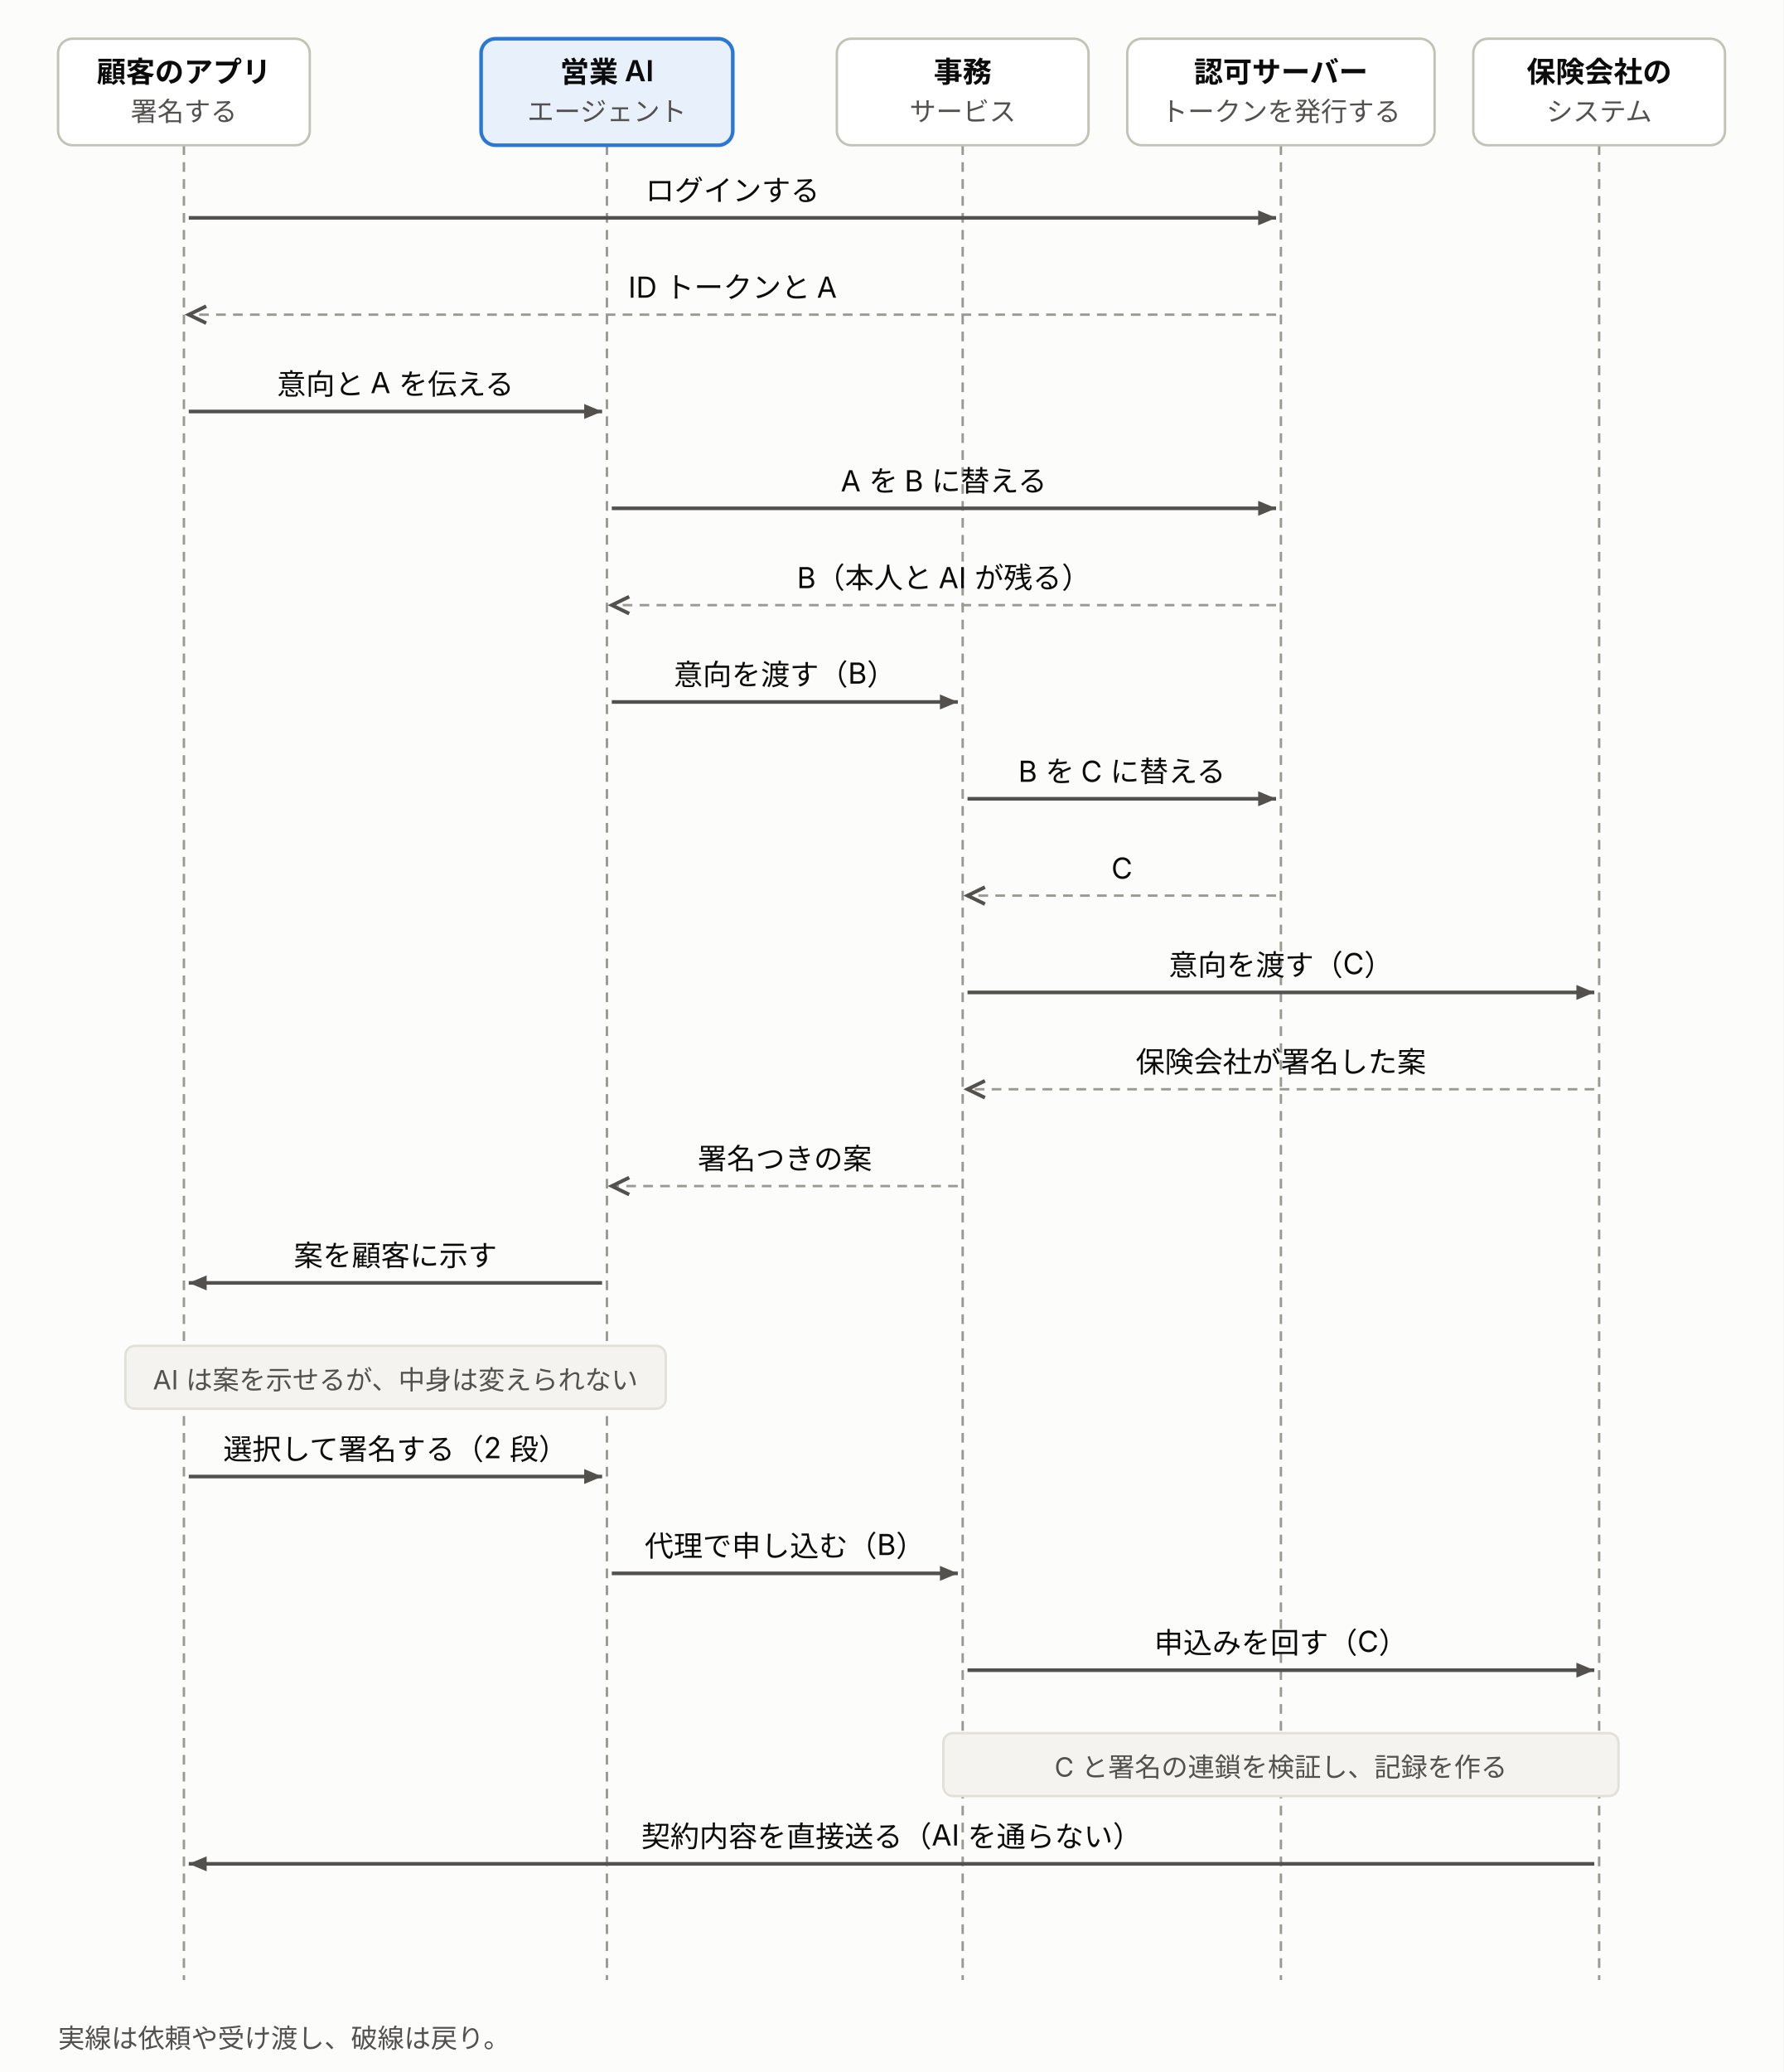
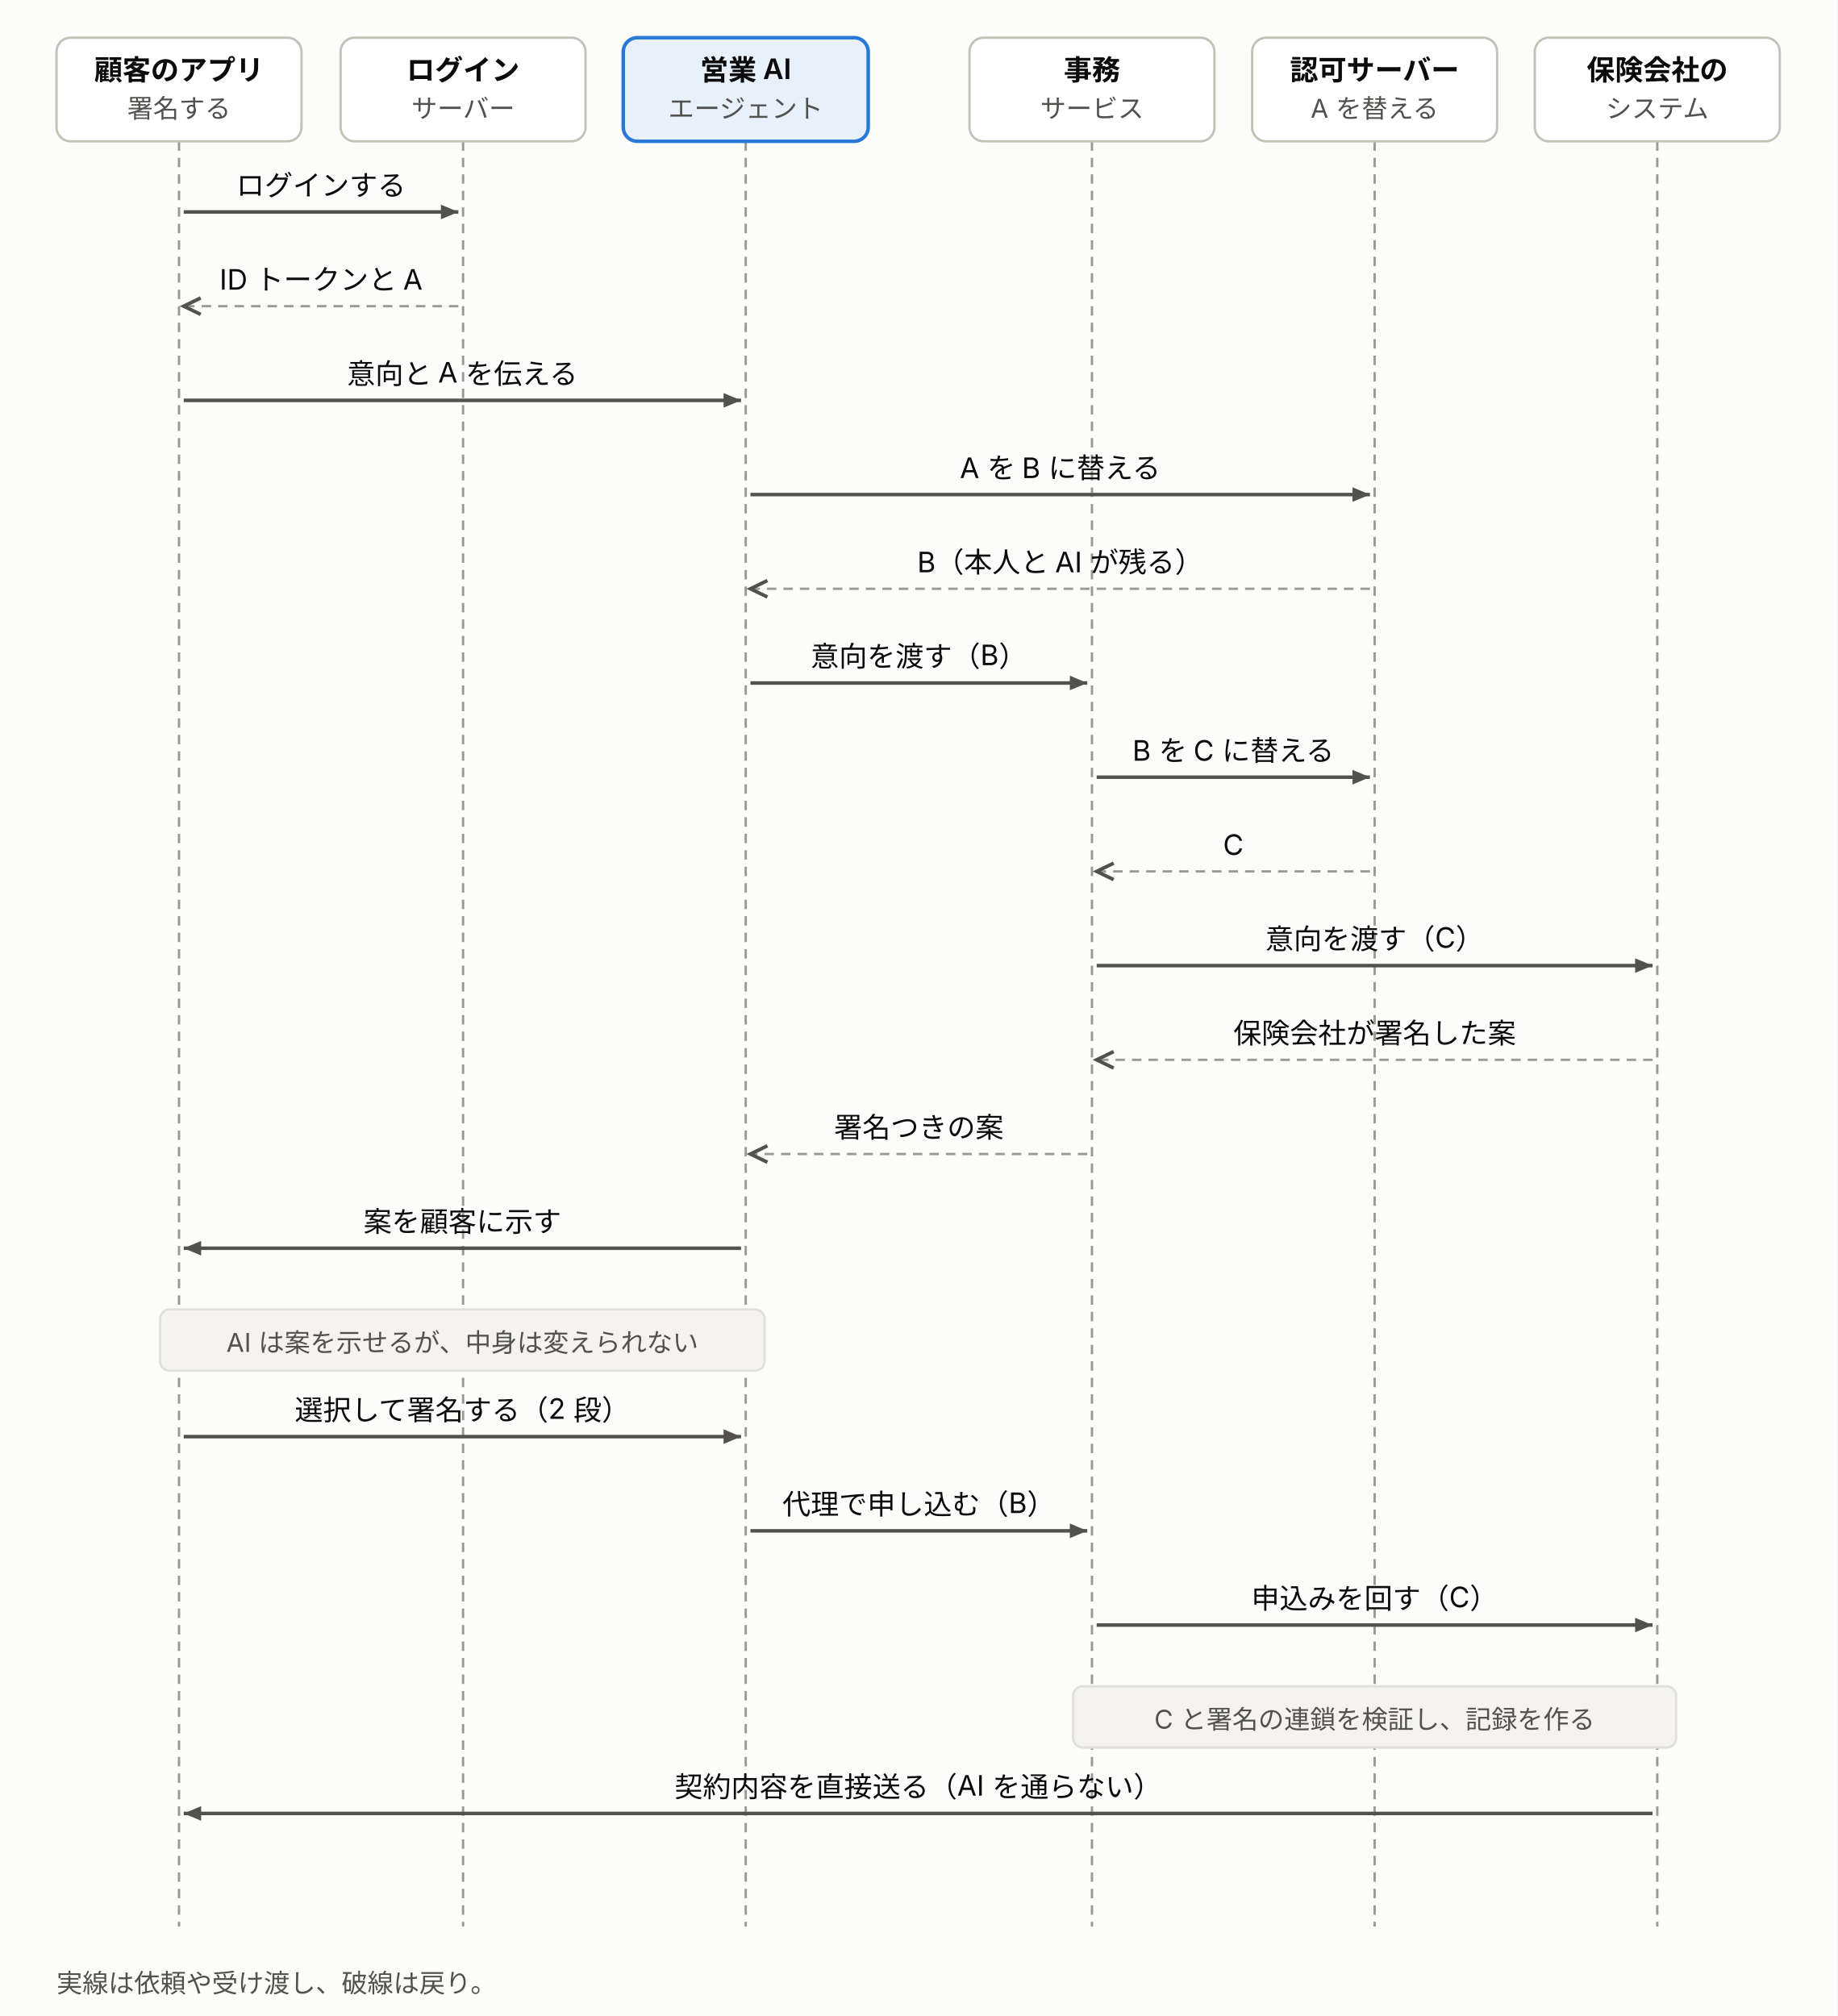
- <svg xmlns="http://www.w3.org/2000/svg" viewBox="0 0 737 856" width="737" height="856" role="img" aria-labelledby="t d">
+ <svg xmlns="http://www.w3.org/2000/svg" viewBox="0 0 780 856" width="780" height="856" role="img" aria-labelledby="t d">
  <style>
  svg { font-family: system-ui, -apple-system, "Hiragino Sans", "Noto Sans JP", sans-serif; }
  .bg { fill: #fcfcfb; } .ink { fill: #0b0b0b; } .ink2 { fill: #52514e; } .ink3 { fill: #898781; } .grid { stroke: #e1e0d9; stroke-width: 1; } .axis { stroke: #c3c2b7; stroke-width: 1; }
  .box { fill: #ffffff; stroke: #c3c2b7; stroke-width: 1; } .grp { fill: #f4f3f0; stroke: #e1e0d9; stroke-width: 1; } .track { fill: #e1e0d9; }
  .k1 { fill: #e8f0fb; stroke: #2a78d6; stroke-width: 1.5; } .k2 { fill: #fdeee7; stroke: #eb6834; stroke-width: 1.5; }
  .kadd { fill: #e6f6ef; stroke: #1baf7a; stroke-width: 1.5; } .krem { fill: #fdeceb; stroke: #e34948; stroke-width: 1.5; stroke-dasharray: 5 3; }
  .line { stroke: #52514e; stroke-width: 1.5; fill: none; } .dash { stroke: #9a9992; stroke-width: 1; stroke-dasharray: 4 3; fill: none; } .dot { stroke: #52514e; stroke-width: 2; stroke-dasharray: 0 5; stroke-linecap: round; fill: none; } .head { fill: #52514e; }
  .ladd { stroke: #1baf7a; stroke-width: 2; fill: none; } .lrem { stroke: #e34948; stroke-width: 1.5; stroke-dasharray: 5 3; fill: none; } .hadd { fill: #1baf7a; } .hrem { fill: #e34948; }
  .l1, .l2, .l3, .lg { stroke-width: 2; fill: none; stroke-linejoin: round; stroke-linecap: round; } .l1 { stroke: #2a78d6; } .l2 { stroke: #eb6834; } .l3 { stroke: #1baf7a; } .lg { stroke: #898781; }
  .link { stroke: #c3c2b7; stroke-width: 3; stroke-linecap: round; } .ring { stroke: #fcfcfb; stroke-width: 2; } .mark { stroke: #0b0b0b; stroke-width: 1.5; } .today { stroke: #0b0b0b; stroke-width: 1.5; }
  .s1 { fill: #2a78d6; } .s2 { fill: #eb6834; } .s3 { fill: #1baf7a; } .s4 { fill: #eda100; } .s5 { fill: #e87ba4; } .gray { fill: #898781; } .onfill { fill: #0b0b0b; }
  .h1 { fill: #cde2fb; } .h2 { fill: #86b6ef; } .h3 { fill: #3987e5; } .h4 { fill: #1c5cab; } .h5 { fill: #0d366b; }
  .t1, .t2, .t3 { fill: #0b0b0b; } .t4, .t5 { fill: #ffffff; }
  .ok { fill: #0ca30c; } .warn { fill: #fab219; } .bad { fill: #d03b3b; } .glyph { stroke: #ffffff; stroke-width: 2; fill: none; stroke-linecap: round; stroke-linejoin: round; }
  @media (prefers-color-scheme: dark) {
    .bg { fill: #1a1a19; } .ink { fill: #f0efec; } .ink2 { fill: #c3c2b7; } .ink3 { fill: #898781; } .grid { stroke: #2c2c2a; } .axis { stroke: #383835; }
    .box { fill: #242422; stroke: #4a4a46; } .grp { fill: #20201f; stroke: #2c2c2a; } .track { fill: #2c2c2a; }
    .k1 { fill: #17263a; stroke: #3987e5; } .k2 { fill: #3a2218; stroke: #d95926; }
    .kadd { fill: #12281f; stroke: #199e70; } .krem { fill: #3a1c1c; stroke: #e66767; }
    .line { stroke: #c3c2b7; } .dash { stroke: #7a7972; } .dot { stroke: #c3c2b7; } .head { fill: #c3c2b7; }
    .ladd { stroke: #199e70; } .lrem { stroke: #e66767; } .hadd { fill: #199e70; } .hrem { fill: #e66767; }
    .l1 { stroke: #3987e5; } .l2 { stroke: #d95926; } .l3 { stroke: #199e70; }
    .link { stroke: #5a5a55; } .ring { stroke: #1a1a19; } .mark { stroke: #f0efec; } .today { stroke: #f0efec; }
    .s1 { fill: #3987e5; } .s2 { fill: #d95926; } .s3 { fill: #199e70; } .s4 { fill: #c98500; } .s5 { fill: #d55181; }
    .h1 { fill: #0d366b; } .h2 { fill: #184f95; } .h3 { fill: #256abf; } .h4 { fill: #3987e5; } .h5 { fill: #9ec5f4; }
    .t1, .t2, .t3 { fill: #f0efec; } .t4, .t5 { fill: #0b0b0b; }
  }
</style>
-   <rect class="bg" width="737" height="856" />
+   <rect class="bg" width="780" height="856" />
  <line class="dash" x1="76" x2="76" y1="60" y2="818" />
-   <line class="dash" x1="250.8" x2="250.8" y1="60" y2="818" />
-   <line class="dash" x1="397.8" x2="397.8" y1="60" y2="818" />
-   <line class="dash" x1="529.3" x2="529.3" y1="60" y2="818" />
-   <line class="dash" x1="660.8" x2="660.8" y1="60" y2="818" />
+   <line class="dash" x1="196.6" x2="196.6" y1="60" y2="818" />
+   <line class="dash" x1="316.6" x2="316.6" y1="60" y2="818" />
+   <line class="dash" x1="463.6" x2="463.6" y1="60" y2="818" />
+   <line class="dash" x1="583.6" x2="583.6" y1="60" y2="818" />
+   <line class="dash" x1="703.6" x2="703.6" y1="60" y2="818" />
  <rect class="box" x="24" y="16" width="104" height="44" rx="6" />
  <text x="76" y="34" class="ink" font-size="12" text-anchor="middle" font-weight="600">顧客のアプリ</text>
  <text x="76" y="50" class="ink2" font-size="11" text-anchor="middle" font-weight="400">署名する</text>
-   <rect class="k1" x="198.8" y="16" width="104" height="44" rx="6" />
-   <text x="250.8" y="34" class="ink" font-size="12" text-anchor="middle" font-weight="600">営業 AI</text>
-   <text x="250.8" y="50" class="ink2" font-size="11" text-anchor="middle" font-weight="400">エージェント</text>
-   <rect class="box" x="345.8" y="16" width="104" height="44" rx="6" />
-   <text x="397.8" y="34" class="ink" font-size="12" text-anchor="middle" font-weight="600">事務</text>
-   <text x="397.8" y="50" class="ink2" font-size="11" text-anchor="middle" font-weight="400">サービス</text>
-   <rect class="box" x="465.8" y="16" width="127" height="44" rx="6" />
-   <text x="529.3" y="34" class="ink" font-size="12" text-anchor="middle" font-weight="600">認可サーバー</text>
-   <text x="529.3" y="50" class="ink2" font-size="11" text-anchor="middle" font-weight="400">トークンを発行する</text>
-   <rect class="box" x="608.8" y="16" width="104" height="44" rx="6" />
-   <text x="660.8" y="34" class="ink" font-size="12" text-anchor="middle" font-weight="600">保険会社の</text>
-   <text x="660.8" y="50" class="ink2" font-size="11" text-anchor="middle" font-weight="400">システム</text>
-   <polyline class="line" points="78,90 527.3,90" />
-   <polygon class="head" points="527.3,90 519.9,86.9 519.9,93.1" />
-   <text x="302.7" y="83" class="ink" font-size="12" text-anchor="middle" font-weight="400">ログインする</text>
-   <polyline class="dash" points="527.3,130 78,130" />
+   <rect class="box" x="144.6" y="16" width="104" height="44" rx="6" />
+   <text x="196.6" y="34" class="ink" font-size="12" text-anchor="middle" font-weight="600">ログイン</text>
+   <text x="196.6" y="50" class="ink2" font-size="11" text-anchor="middle" font-weight="400">サーバー</text>
+   <rect class="k1" x="264.6" y="16" width="104" height="44" rx="6" />
+   <text x="316.6" y="34" class="ink" font-size="12" text-anchor="middle" font-weight="600">営業 AI</text>
+   <text x="316.6" y="50" class="ink2" font-size="11" text-anchor="middle" font-weight="400">エージェント</text>
+   <rect class="box" x="411.6" y="16" width="104" height="44" rx="6" />
+   <text x="463.6" y="34" class="ink" font-size="12" text-anchor="middle" font-weight="600">事務</text>
+   <text x="463.6" y="50" class="ink2" font-size="11" text-anchor="middle" font-weight="400">サービス</text>
+   <rect class="box" x="531.6" y="16" width="104" height="44" rx="6" />
+   <text x="583.6" y="34" class="ink" font-size="12" text-anchor="middle" font-weight="600">認可サーバー</text>
+   <text x="583.6" y="50" class="ink2" font-size="11" text-anchor="middle" font-weight="400">A を替える</text>
+   <rect class="box" x="651.6" y="16" width="104" height="44" rx="6" />
+   <text x="703.6" y="34" class="ink" font-size="12" text-anchor="middle" font-weight="600">保険会社の</text>
+   <text x="703.6" y="50" class="ink2" font-size="11" text-anchor="middle" font-weight="400">システム</text>
+   <polyline class="line" points="78,90 194.6,90" />
+   <polygon class="head" points="194.6,90 187.2,86.9 187.2,93.1" />
+   <text x="136.3" y="83" class="ink" font-size="12" text-anchor="middle" font-weight="400">ログインする</text>
+   <polyline class="dash" points="194.6,130 78,130" />
  <polyline class="line" points="85.2,133.5 78,130 85.2,126.5" />
-   <text x="302.7" y="123" class="ink" font-size="12" text-anchor="middle" font-weight="400">ID トークンと A</text>
-   <polyline class="line" points="78,170 248.8,170" />
-   <polygon class="head" points="248.8,170 241.4,166.9 241.4,173.1" />
-   <text x="163.4" y="163" class="ink" font-size="12" text-anchor="middle" font-weight="400">意向と A を伝える</text>
-   <polyline class="line" points="252.8,210 527.3,210" />
-   <polygon class="head" points="527.3,210 519.9,206.9 519.9,213.1" />
-   <text x="390" y="203" class="ink" font-size="12" text-anchor="middle" font-weight="400">A を B に替える</text>
-   <polyline class="dash" points="527.3,250 252.8,250" />
-   <polyline class="line" points="260,253.5 252.8,250 260,246.5" />
-   <text x="390" y="243" class="ink" font-size="12" text-anchor="middle" font-weight="400">B（本人と AI が残る）</text>
-   <polyline class="line" points="252.8,290 395.8,290" />
-   <polygon class="head" points="395.8,290 388.4,286.9 388.4,293.1" />
-   <text x="324.3" y="283" class="ink" font-size="12" text-anchor="middle" font-weight="400">意向を渡す（B）</text>
-   <polyline class="line" points="399.8,330 527.3,330" />
-   <polygon class="head" points="527.3,330 519.9,326.9 519.9,333.1" />
-   <text x="463.6" y="323" class="ink" font-size="12" text-anchor="middle" font-weight="400">B を C に替える</text>
-   <polyline class="dash" points="527.3,370 399.8,370" />
-   <polyline class="line" points="407,373.5 399.8,370 407,366.5" />
-   <text x="463.6" y="363" class="ink" font-size="12" text-anchor="middle" font-weight="400">C</text>
-   <polyline class="line" points="399.8,410 658.8,410" />
-   <polygon class="head" points="658.8,410 651.4,406.9 651.4,413.1" />
-   <text x="529.3" y="403" class="ink" font-size="12" text-anchor="middle" font-weight="400">意向を渡す（C）</text>
-   <polyline class="dash" points="658.8,450 399.8,450" />
-   <polyline class="line" points="407,453.5 399.8,450 407,446.5" />
-   <text x="529.3" y="443" class="ink" font-size="12" text-anchor="middle" font-weight="400">保険会社が署名した案</text>
-   <polyline class="dash" points="395.8,490 252.8,490" />
-   <polyline class="line" points="260,493.5 252.8,490 260,486.5" />
-   <text x="324.3" y="483" class="ink" font-size="12" text-anchor="middle" font-weight="400">署名つきの案</text>
-   <polyline class="line" points="248.8,530 78,530" />
+   <text x="136.3" y="123" class="ink" font-size="12" text-anchor="middle" font-weight="400">ID トークンと A</text>
+   <polyline class="line" points="78,170 314.6,170" />
+   <polygon class="head" points="314.6,170 307.2,166.9 307.2,173.1" />
+   <text x="196.3" y="163" class="ink" font-size="12" text-anchor="middle" font-weight="400">意向と A を伝える</text>
+   <polyline class="line" points="318.6,210 581.6,210" />
+   <polygon class="head" points="581.6,210 574.2,206.9 574.2,213.1" />
+   <text x="450.1" y="203" class="ink" font-size="12" text-anchor="middle" font-weight="400">A を B に替える</text>
+   <polyline class="dash" points="581.6,250 318.6,250" />
+   <polyline class="line" points="325.8,253.5 318.6,250 325.8,246.5" />
+   <text x="450.1" y="243" class="ink" font-size="12" text-anchor="middle" font-weight="400">B（本人と AI が残る）</text>
+   <polyline class="line" points="318.6,290 461.6,290" />
+   <polygon class="head" points="461.6,290 454.2,286.9 454.2,293.1" />
+   <text x="390.1" y="283" class="ink" font-size="12" text-anchor="middle" font-weight="400">意向を渡す（B）</text>
+   <polyline class="line" points="465.6,330 581.6,330" />
+   <polygon class="head" points="581.6,330 574.2,326.9 574.2,333.1" />
+   <text x="523.6" y="323" class="ink" font-size="12" text-anchor="middle" font-weight="400">B を C に替える</text>
+   <polyline class="dash" points="581.6,370 465.6,370" />
+   <polyline class="line" points="472.8,373.5 465.6,370 472.8,366.5" />
+   <text x="523.6" y="363" class="ink" font-size="12" text-anchor="middle" font-weight="400">C</text>
+   <polyline class="line" points="465.6,410 701.6,410" />
+   <polygon class="head" points="701.6,410 694.2,406.9 694.2,413.1" />
+   <text x="583.6" y="403" class="ink" font-size="12" text-anchor="middle" font-weight="400">意向を渡す（C）</text>
+   <polyline class="dash" points="701.6,450 465.6,450" />
+   <polyline class="line" points="472.8,453.5 465.6,450 472.8,446.5" />
+   <text x="583.6" y="443" class="ink" font-size="12" text-anchor="middle" font-weight="400">保険会社が署名した案</text>
+   <polyline class="dash" points="461.6,490 318.6,490" />
+   <polyline class="line" points="325.8,493.5 318.6,490 325.8,486.5" />
+   <text x="390.1" y="483" class="ink" font-size="12" text-anchor="middle" font-weight="400">署名つきの案</text>
+   <polyline class="line" points="314.6,530 78,530" />
  <polygon class="head" points="78,530 85.4,533.1 85.4,526.9" />
-   <text x="163.4" y="523" class="ink" font-size="12" text-anchor="middle" font-weight="400">案を顧客に示す</text>
-   <rect class="grp" x="51.8" y="556" width="223.3" height="26" rx="4" />
-   <text x="163.4" y="574" class="ink2" font-size="11" text-anchor="middle" font-weight="400">AI は案を示せるが、中身は変えられない</text>
-   <polyline class="line" points="78,610 248.8,610" />
-   <polygon class="head" points="248.8,610 241.4,606.9 241.4,613.1" />
-   <text x="163.4" y="603" class="ink" font-size="12" text-anchor="middle" font-weight="400">選択して署名する（2 段）</text>
-   <polyline class="line" points="252.8,650 395.8,650" />
-   <polygon class="head" points="395.8,650 388.4,646.9 388.4,653.1" />
-   <text x="324.3" y="643" class="ink" font-size="12" text-anchor="middle" font-weight="400">代理で申し込む（B）</text>
-   <polyline class="line" points="399.8,690 658.8,690" />
-   <polygon class="head" points="658.8,690 651.4,686.9 651.4,693.1" />
-   <text x="529.3" y="683" class="ink" font-size="12" text-anchor="middle" font-weight="400">申込みを回す（C）</text>
-   <rect class="grp" x="389.8" y="716" width="279" height="26" rx="4" />
-   <text x="529.3" y="734" class="ink2" font-size="11" text-anchor="middle" font-weight="400">C と署名の連鎖を検証し、記録を作る</text>
-   <polyline class="line" points="658.8,770 78,770" />
+   <text x="196.3" y="523" class="ink" font-size="12" text-anchor="middle" font-weight="400">案を顧客に示す</text>
+   <rect class="grp" x="68" y="556" width="256.6" height="26" rx="4" />
+   <text x="196.3" y="574" class="ink2" font-size="11" text-anchor="middle" font-weight="400">AI は案を示せるが、中身は変えられない</text>
+   <polyline class="line" points="78,610 314.6,610" />
+   <polygon class="head" points="314.6,610 307.2,606.9 307.2,613.1" />
+   <text x="196.3" y="603" class="ink" font-size="12" text-anchor="middle" font-weight="400">選択して署名する（2 段）</text>
+   <polyline class="line" points="318.6,650 461.6,650" />
+   <polygon class="head" points="461.6,650 454.2,646.9 454.2,653.1" />
+   <text x="390.1" y="643" class="ink" font-size="12" text-anchor="middle" font-weight="400">代理で申し込む（B）</text>
+   <polyline class="line" points="465.6,690 701.6,690" />
+   <polygon class="head" points="701.6,690 694.2,686.9 694.2,693.1" />
+   <text x="583.6" y="683" class="ink" font-size="12" text-anchor="middle" font-weight="400">申込みを回す（C）</text>
+   <rect class="grp" x="455.6" y="716" width="256" height="26" rx="4" />
+   <text x="583.6" y="734" class="ink2" font-size="11" text-anchor="middle" font-weight="400">C と署名の連鎖を検証し、記録を作る</text>
+   <polyline class="line" points="701.6,770 78,770" />
  <polygon class="head" points="78,770 85.4,773.1 85.4,766.9" />
-   <text x="368.4" y="763" class="ink" font-size="12" text-anchor="middle" font-weight="400">契約内容を直接送る（AI を通らない）</text>
+   <text x="389.8" y="763" class="ink" font-size="12" text-anchor="middle" font-weight="400">契約内容を直接送る（AI を通らない）</text>
  <text x="24" y="846" class="ink2" font-size="11" text-anchor="start" font-weight="400">実線は依頼や受け渡し、破線は戻り。</text>
</svg>
